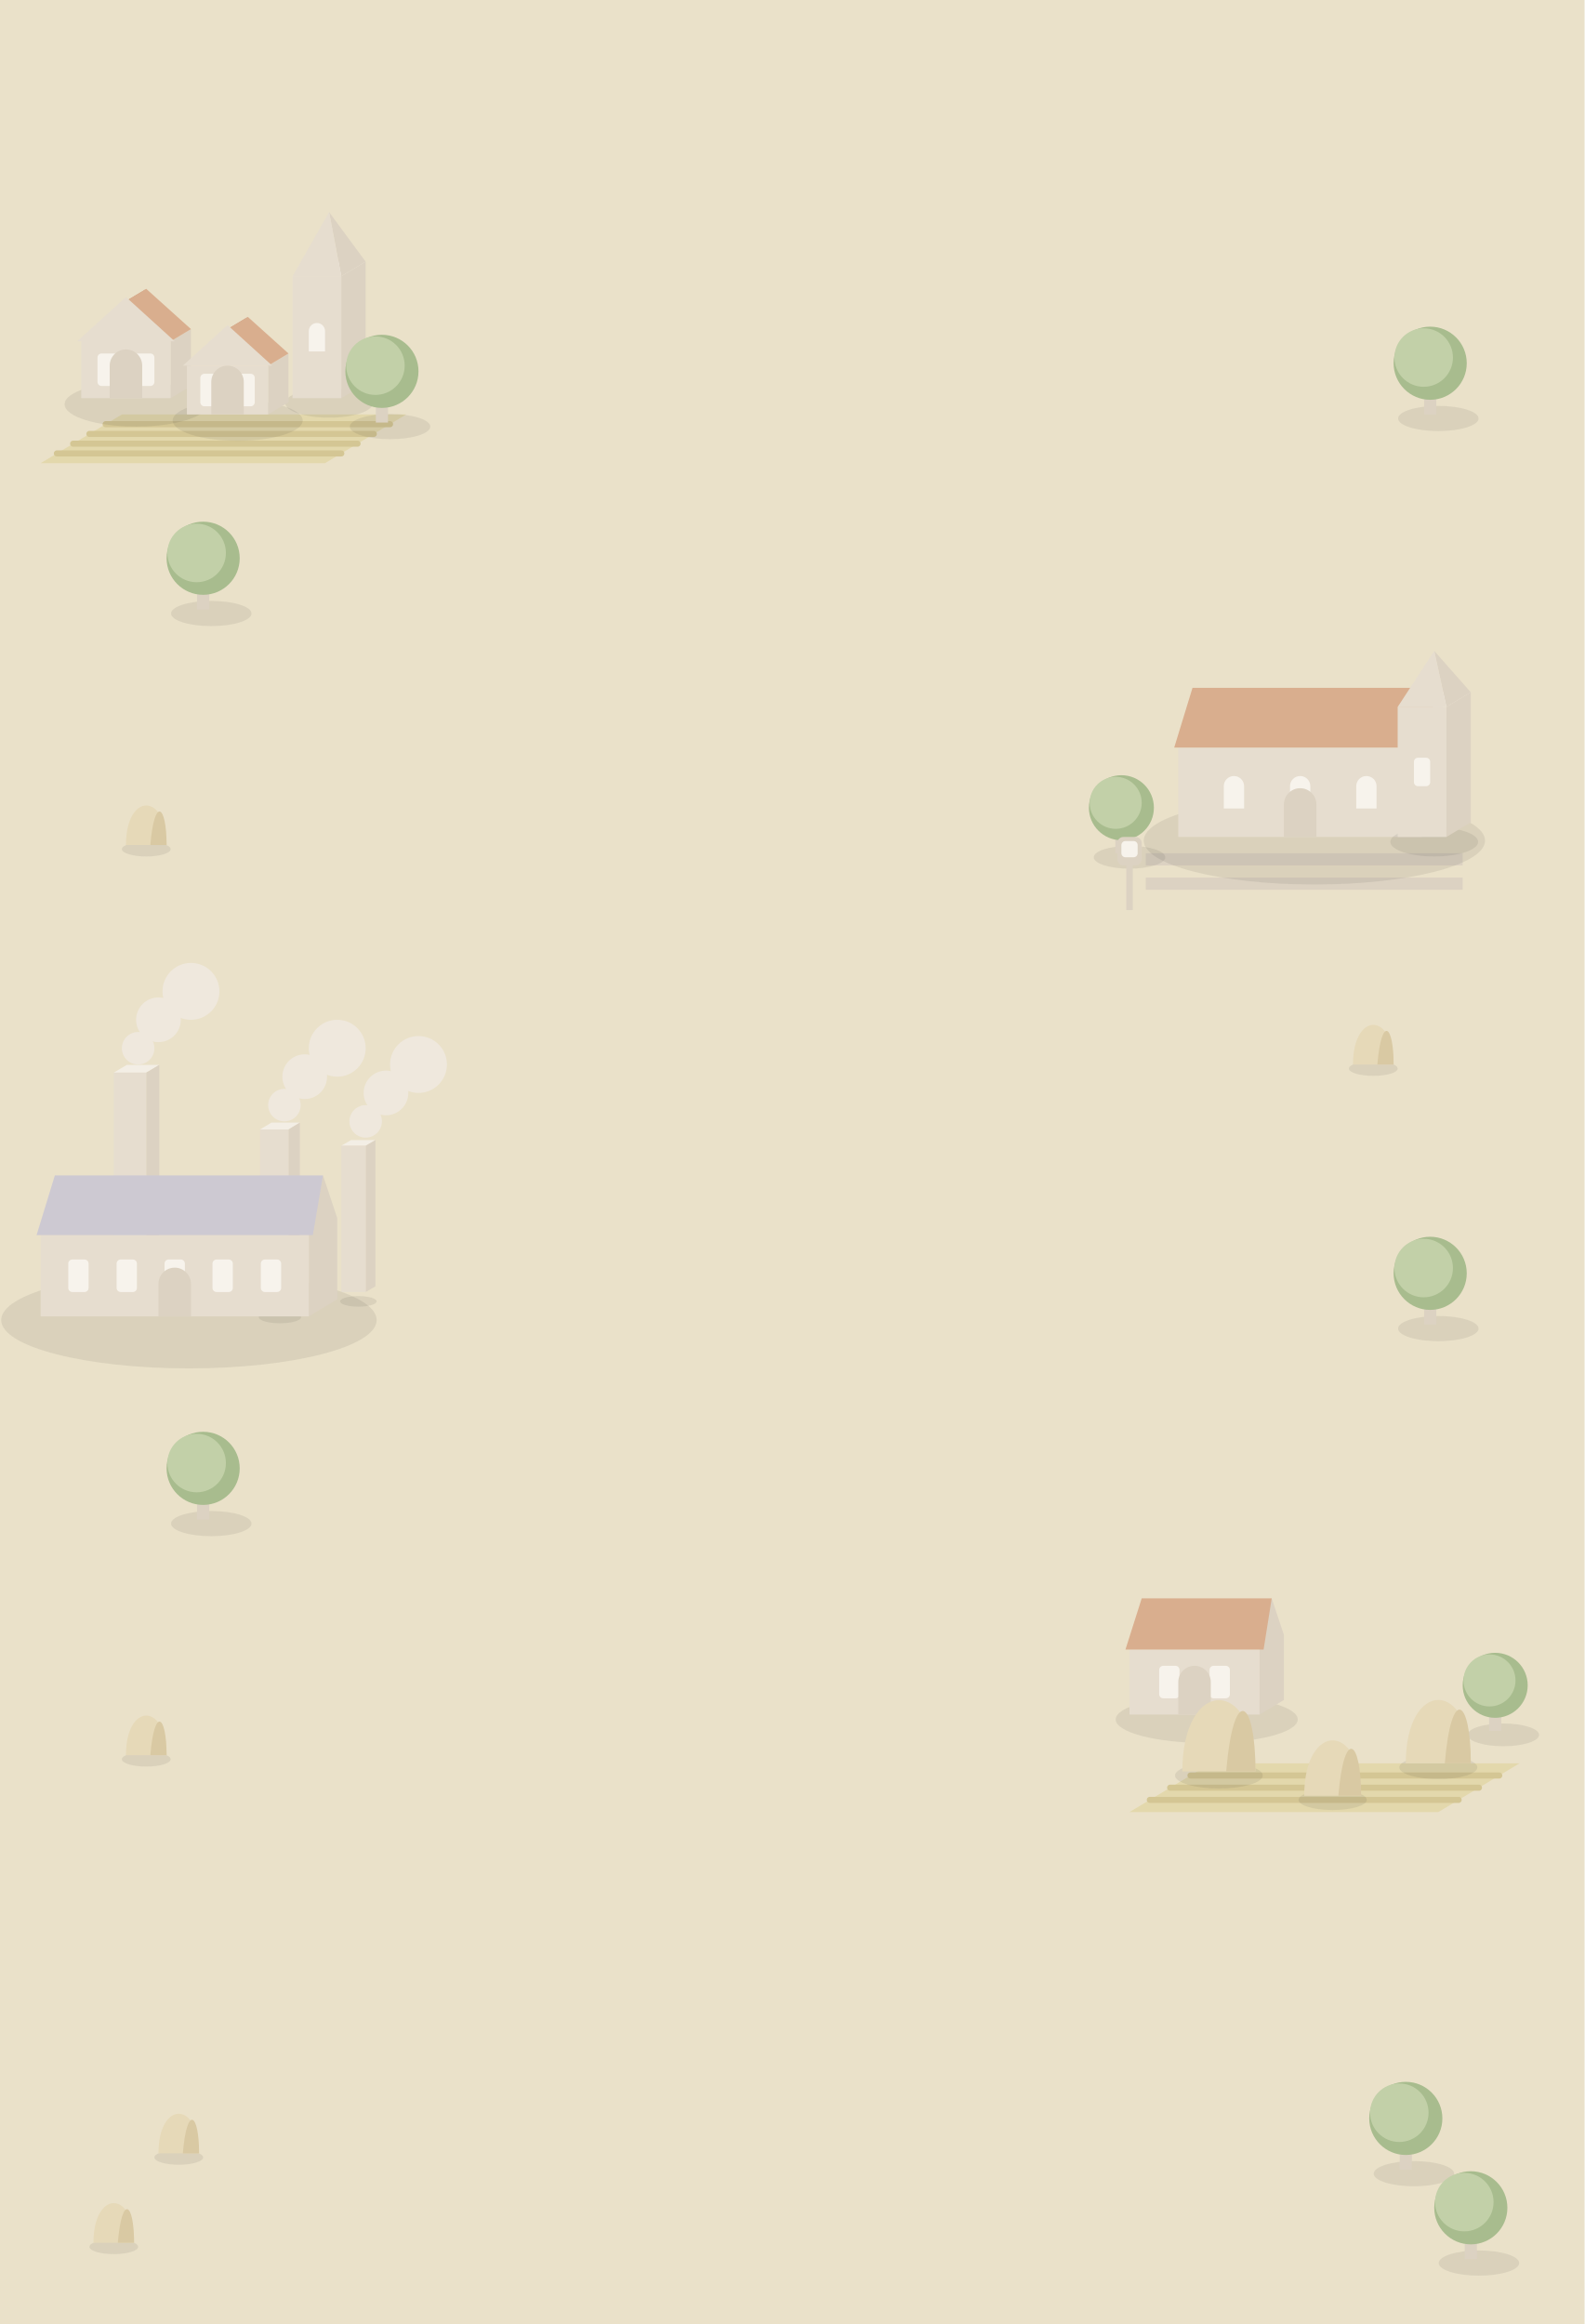
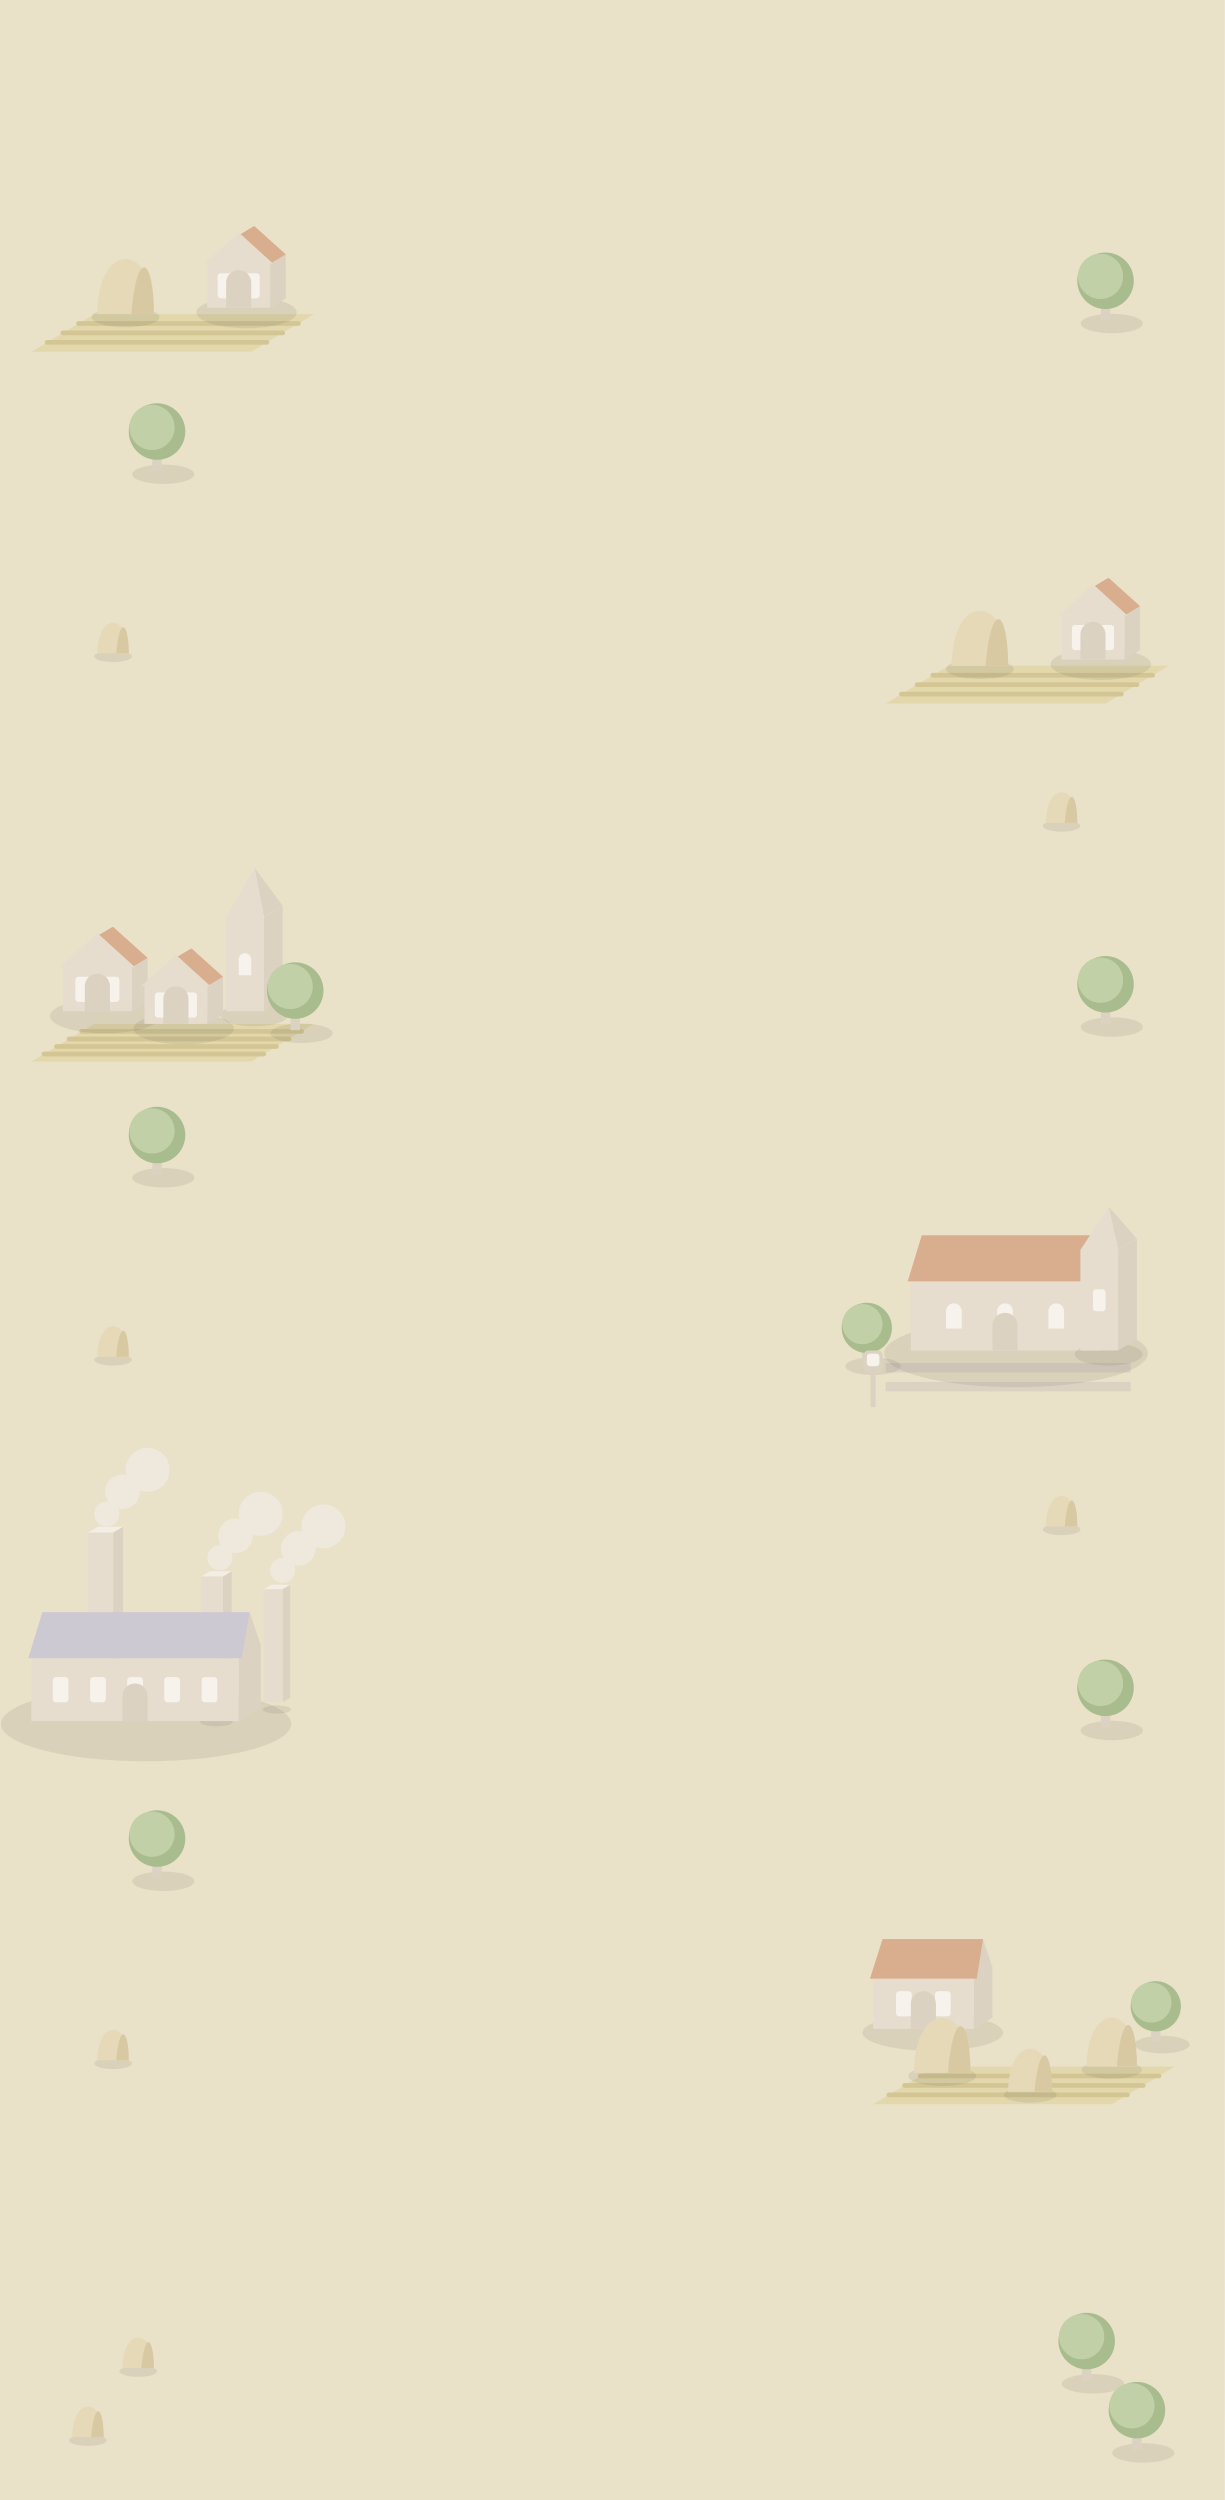
- <svg xmlns="http://www.w3.org/2000/svg" viewBox="0 0 390 572" width="390" height="572" data-points="120,420 268,308 130,196 274,84">
+ <svg xmlns="http://www.w3.org/2000/svg" viewBox="0 0 390 796" width="390" height="796" data-points="126,644 272,532 120,420 268,308 130,196 274,84">
  <style>.tint{fill:#eae1c9}.c0{fill:#efe8dd}.s-c0{stroke:#efe8dd}.c1{fill:#e6ddcf}.s-c1{stroke:#e6ddcf}.c2{fill:#dcd2c2}.s-c2{stroke:#dcd2c2}.c3{fill:#f3eee5}.s-c3{stroke:#f3eee5}.c4{fill:#f7f3ec}.s-c4{stroke:#f7f3ec}.c5{fill:#d9ae8e}.s-c5{stroke:#d9ae8e}.c6{fill:#c8957a}.s-c6{stroke:#c8957a}.c7{fill:#cdc9d2}.s-c7{stroke:#cdc9d2}.c8{fill:#b6b1bd}.s-c8{stroke:#b6b1bd}.c9{fill:#c2d0a8}.s-c9{stroke:#c2d0a8}.c10{fill:#a8bc8e}.s-c10{stroke:#a8bc8e}.c11{fill:#cfe0e4}.s-c11{stroke:#cfe0e4}.c12{fill:#e9f2f3}.s-c12{stroke:#e9f2f3}.c13{fill:rgba(35, 32, 28, .08)}.s-c13{stroke:rgba(35, 32, 28, .08)}.c14{fill:#e9b97c}.s-c14{stroke:#e9b97c}.c15{fill:#e6d9b8}.s-c15{stroke:#e6d9b8}.c16{fill:#d9c9a3}.s-c16{stroke:#d9c9a3}.c17{fill:#e3d8ac}.s-c17{stroke:#e3d8ac}.c18{fill:#d4c694}.s-c18{stroke:#d4c694}.c19{fill:#e9dba0}.s-c19{stroke:#e9dba0}.c20{fill:#d9c884}.s-c20{stroke:#d9c884}.c21{fill:#e2c25e}.s-c21{stroke:#e2c25e}.c22{fill:#ebd38a}.s-c22{stroke:#ebd38a}.c23{fill:#e7c98a}.s-c23{stroke:#e7c98a}@media(prefers-color-scheme:dark){.tint{fill:#26231c}.c0{fill:#2c2721}.s-c0{stroke:#2c2721}.c1{fill:#373129}.s-c1{stroke:#373129}.c2{fill:#2d2823}.s-c2{stroke:#2d2823}.c3{fill:#433c33}.s-c3{stroke:#433c33}.c4{fill:#8b7146}.s-c4{stroke:#8b7146}.c5{fill:#5c4136}.s-c5{stroke:#5c4136}.c6{fill:#4b342b}.s-c6{stroke:#4b342b}.c7{fill:#3c3b42}.s-c7{stroke:#3c3b42}.c8{fill:#2f2e35}.s-c8{stroke:#2f2e35}.c9{fill:#3f4b34}.s-c9{stroke:#3f4b34}.c10{fill:#33402a}.s-c10{stroke:#33402a}.c11{fill:#2a3a40}.s-c11{stroke:#2a3a40}.c12{fill:#354850}.s-c12{stroke:#354850}.c13{fill:rgba(0, 0, 0, .28)}.s-c13{stroke:rgba(0, 0, 0, .28)}.c14{fill:#8c6a44}.s-c14{stroke:#8c6a44}.c15{fill:#58492f}.s-c15{stroke:#58492f}.c16{fill:#4a3d28}.s-c16{stroke:#4a3d28}.c17{fill:#4a4430}.s-c17{stroke:#4a4430}.c18{fill:#403a27}.s-c18{stroke:#403a27}.c19{fill:#55502f}.s-c19{stroke:#55502f}.c20{fill:#4a4528}.s-c20{stroke:#4a4528}.c21{fill:#8f7430}.s-c21{stroke:#8f7430}.c22{fill:#a3863c}.s-c22{stroke:#a3863c}.c23{fill:#7a6236}.s-c23{stroke:#7a6236}}</style>
-   <rect x="0" y="0" width="390" height="572" class="tint" />
-   <path d="M10 114 L80 114 L100 102 L30 102Z" class="c17" />
-   <path d="M14 111.6L84 111.6" fill="none" class="s-c18" stroke-width="1.5" stroke-linecap="round" stroke-linejoin="round" />
-   <path d="M18 109.2L88 109.2" fill="none" class="s-c18" stroke-width="1.5" stroke-linecap="round" stroke-linejoin="round" />
-   <path d="M22 106.8L92 106.8" fill="none" class="s-c18" stroke-width="1.5" stroke-linecap="round" stroke-linejoin="round" />
-   <path d="M26 104.4L96 104.4" fill="none" class="s-c18" stroke-width="1.5" stroke-linecap="round" stroke-linejoin="round" />
-   <ellipse cx="33.5" cy="99.5" rx="17.6" ry="5.5" class="c13" />
-   <path d="M31 74.1 L20 84 L25 81 L36 71.1Z" class="c6" />
-   <path d="M42 98 L42 84 L47 81 L47 95Z" class="c2" />
-   <path d="M31 74.1 L42 84 L47 81 L36 71.1Z" class="c5" />
-   <rect x="20" y="84" width="22" height="14" class="c1" />
-   <path d="M19 84 L31 73.1 L43 84Z" class="c1" />
-   <rect x="24" y="87" width="5" height="8" class="c4" rx="1" />
-   <rect x="33" y="87" width="5" height="8" class="c4" rx="1" />
-   <path d="M27 98V90a4 4 0 0 1 8 0V98Z" class="c2" />
-   <ellipse cx="81" cy="99.2" rx="10.8" ry="3.6" class="c13" />
-   <path d="M72 68 L84 68 L90 64.4 L78 64.4Z" class="c3" />
-   <path d="M84 98 L84 68 L90 64.4 L90 94.4Z" class="c2" />
-   <rect x="72" y="68" width="12" height="30" class="c1" />
-   <path d="M76 86.5V81.5a2 2 0 0 1 4 0V86.5Z" class="c4" />
-   <path d="M84 68 L90 64.4 L81 52.2Z" class="c2" />
-   <path d="M72 68 L84 68 L81 52.2Z" class="c1" />
-   <ellipse cx="58.5" cy="103.5" rx="16" ry="5" class="c13" />
-   <path d="M56 81 L46 90 L51 87 L61 78Z" class="c6" />
-   <path d="M66 102 L66 90 L71 87 L71 99Z" class="c2" />
-   <path d="M56 81 L66 90 L71 87 L61 78Z" class="c5" />
-   <rect x="46" y="90" width="20" height="12" class="c1" />
-   <path d="M45 90 L56 80 L67 90Z" class="c1" />
-   <rect x="49.3" y="92" width="5" height="8" class="c4" rx="1" />
-   <rect x="57.7" y="92" width="5" height="8" class="c4" rx="1" />
-   <path d="M52 102V94a4 4 0 0 1 8 0V102Z" class="c2" />
+   <rect x="0" y="0" width="390" height="796" class="tint" />
+   <path d="M10 112 L80 112 L100 100 L30 100Z" class="c17" />
+   <path d="M15 109L85 109" fill="none" class="s-c18" stroke-width="1.5" stroke-linecap="round" stroke-linejoin="round" />
+   <path d="M20 106L90 106" fill="none" class="s-c18" stroke-width="1.5" stroke-linecap="round" stroke-linejoin="round" />
+   <path d="M25 103L95 103" fill="none" class="s-c18" stroke-width="1.5" stroke-linecap="round" stroke-linejoin="round" />
+   <path d="M282 224 L352 224 L372 212 L302 212Z" class="c17" />
+   <path d="M287 221L357 221" fill="none" class="s-c18" stroke-width="1.5" stroke-linecap="round" stroke-linejoin="round" />
+   <path d="M292 218L362 218" fill="none" class="s-c18" stroke-width="1.5" stroke-linecap="round" stroke-linejoin="round" />
+   <path d="M297 215L367 215" fill="none" class="s-c18" stroke-width="1.5" stroke-linecap="round" stroke-linejoin="round" />
+   <path d="M10 338 L80 338 L100 326 L30 326Z" class="c17" />
+   <path d="M14 335.6L84 335.6" fill="none" class="s-c18" stroke-width="1.5" stroke-linecap="round" stroke-linejoin="round" />
+   <path d="M18 333.2L88 333.2" fill="none" class="s-c18" stroke-width="1.5" stroke-linecap="round" stroke-linejoin="round" />
+   <path d="M22 330.8L92 330.8" fill="none" class="s-c18" stroke-width="1.5" stroke-linecap="round" stroke-linejoin="round" />
+   <path d="M26 328.4L96 328.4" fill="none" class="s-c18" stroke-width="1.5" stroke-linecap="round" stroke-linejoin="round" />
+   <ellipse cx="78.5" cy="99.5" rx="16" ry="5" class="c13" />
+   <path d="M76 75 L66 84 L71 81 L81 72Z" class="c6" />
+   <path d="M86 98 L86 84 L91 81 L91 95Z" class="c2" />
+   <path d="M76 75 L86 84 L91 81 L81 72Z" class="c5" />
+   <rect x="66" y="84" width="20" height="14" class="c1" />
+   <path d="M65 84 L76 74 L87 84Z" class="c1" />
+   <rect x="69.3" y="87" width="5" height="8" class="c4" rx="1" />
+   <rect x="77.7" y="87" width="5" height="8" class="c4" rx="1" />
+   <path d="M72 98V90a4 4 0 0 1 8 0V98Z" class="c2" />
+   <ellipse cx="40" cy="101" rx="10.8" ry="3.2" class="c13" />
+   <path d="M31 100C31 76.6 49 76.6 49 100Z" class="c15" />
+   <path d="M41.8 100C43.6 78.4 49 82 49 100Z" class="c16" />
  <ellipse cx="354" cy="103" rx="9.9" ry="3.1" class="c13" />
  <rect x="350.5" y="93.9" width="3" height="8.1" class="c2" />
  <circle cx="352" cy="89.4" r="9" class="c10" />
  <circle cx="350.4" cy="88" r="7.2" class="c9" />
-   <ellipse cx="96" cy="105" rx="9.9" ry="3.1" class="c13" />
-   <rect x="92.5" y="95.9" width="3" height="8.1" class="c2" />
-   <circle cx="94" cy="91.4" r="9" class="c10" />
-   <circle cx="92.4" cy="90" r="7.2" class="c9" />
-   <path d="M278 446 L354 446 L374 434 L298 434Z" class="c17" />
-   <path d="M283 443L359 443" fill="none" class="s-c18" stroke-width="1.5" stroke-linecap="round" stroke-linejoin="round" />
-   <path d="M288 440L364 440" fill="none" class="s-c18" stroke-width="1.5" stroke-linecap="round" stroke-linejoin="round" />
-   <path d="M293 437L369 437" fill="none" class="s-c18" stroke-width="1.5" stroke-linecap="round" stroke-linejoin="round" />
  <ellipse cx="52" cy="151" rx="9.9" ry="3.1" class="c13" />
  <rect x="48.5" y="141.9" width="3" height="8.1" class="c2" />
  <circle cx="50" cy="137.4" r="9" class="c10" />
  <circle cx="48.4" cy="136.1" r="7.2" class="c9" />
-   <rect x="282" y="210" width="78" height="3" class="c2" />
-   <rect x="282" y="216" width="78" height="3" class="c2" />
-   <ellipse cx="323.5" cy="206.9" rx="42" ry="10.8" class="c13" />
-   <path d="M350 206 L350 184 L353.5 169.3 L357 179.8 L357 201.8Z" class="c2" />
-   <rect x="290" y="184" width="60" height="22" class="c1" />
-   <path d="M289 184 L351 184 L353.5 169.3 L293.5 169.3Z" class="c5" />
-   <path d="M301.2 199V193.5a2.5 2.5 0 0 1 5 0V199Z" class="c4" />
-   <path d="M317.5 199V193.5a2.5 2.5 0 0 1 5 0V199Z" class="c4" />
-   <path d="M333.8 199V193.5a2.5 2.5 0 0 1 5 0V199Z" class="c4" />
-   <path d="M316 206V198a4 4 0 0 1 8 0V206Z" class="c2" />
-   <ellipse cx="353" cy="207.2" rx="10.8" ry="3.6" class="c13" />
-   <path d="M344 174 L356 174 L362 170.4 L350 170.4Z" class="c3" />
-   <path d="M356 206 L356 174 L362 170.4 L362 202.4Z" class="c2" />
-   <rect x="344" y="174" width="12" height="32" class="c1" />
-   <rect x="348" y="186.5" width="4" height="7" class="c4" rx="1" />
-   <path d="M356 174 L362 170.4 L353 160.2Z" class="c2" />
-   <path d="M344 174 L356 174 L353 160.2Z" class="c1" />
  <ellipse cx="36" cy="209" rx="6" ry="1.8" class="c13" />
  <path d="M31 208C31 195 41 195 41 208Z" class="c15" />
  <path d="M37 208C38 196 41 198 41 208Z" class="c16" />
-   <ellipse cx="278" cy="211" rx="8.8" ry="2.8" class="c13" />
-   <rect x="274.5" y="202.8" width="3" height="7.2" class="c2" />
-   <circle cx="276" cy="198.8" r="8" class="c10" />
-   <circle cx="274.6" cy="197.6" r="6.4" class="c9" />
-   <rect x="277.2" y="212" width="1.6" height="12" class="c2" />
-   <rect x="275" y="206" width="6" height="7" class="c2" rx="1.5" />
-   <rect x="276" y="207" width="4" height="4" class="c4" rx="1" />
+   <ellipse cx="350.5" cy="211.5" rx="16" ry="5" class="c13" />
+   <path d="M348 187 L338 196 L343 193 L353 184Z" class="c6" />
+   <path d="M358 210 L358 196 L363 193 L363 207Z" class="c2" />
+   <path d="M348 187 L358 196 L363 193 L353 184Z" class="c5" />
+   <rect x="338" y="196" width="20" height="14" class="c1" />
+   <path d="M337 196 L348 186 L359 196Z" class="c1" />
+   <rect x="341.3" y="199" width="5" height="8" class="c4" rx="1" />
+   <rect x="349.7" y="199" width="5" height="8" class="c4" rx="1" />
+   <path d="M344 210V202a4 4 0 0 1 8 0V210Z" class="c2" />
+   <ellipse cx="312" cy="213" rx="10.8" ry="3.2" class="c13" />
+   <path d="M303 212C303 188.6 321 188.6 321 212Z" class="c15" />
+   <path d="M313.8 212C315.6 190.4 321 194 321 212Z" class="c16" />
  <ellipse cx="338" cy="263" rx="6" ry="1.8" class="c13" />
  <path d="M333 262C333 249 343 249 343 262Z" class="c15" />
  <path d="M339 262C340 250 343 252 343 262Z" class="c16" />
-   <circle cx="90" cy="276" r="4" class="c0" />
-   <circle cx="95" cy="269" r="5.5" class="c0" />
-   <circle cx="103" cy="262" r="7" class="c0" />
-   <ellipse cx="88.2" cy="320.3" rx="4.5" ry="1.3" class="c13" />
-   <path d="M84 282 L90 282 L92.4 280.6 L86.4 280.6Z" class="c3" />
-   <path d="M90 318 L90 282 L92.4 280.6 L92.4 316.6Z" class="c2" />
-   <rect x="84" y="282" width="6" height="36" class="c1" />
-   <circle cx="34" cy="258" r="4" class="c0" />
-   <circle cx="39" cy="251" r="5.5" class="c0" />
-   <circle cx="47" cy="244" r="7" class="c0" />
-   <ellipse cx="33.6" cy="322" rx="6" ry="1.8" class="c13" />
-   <path d="M28 264 L36 264 L39.2 262.1 L31.2 262.1Z" class="c3" />
-   <path d="M36 320 L36 264 L39.2 262.1 L39.2 318.1Z" class="c2" />
-   <rect x="28" y="264" width="8" height="56" class="c1" />
-   <circle cx="70" cy="272" r="4" class="c0" />
-   <circle cx="75" cy="265" r="5.5" class="c0" />
-   <circle cx="83" cy="258" r="7" class="c0" />
-   <ellipse cx="68.9" cy="324.2" rx="5.2" ry="1.5" class="c13" />
-   <path d="M64 278 L71 278 L73.8 276.3 L66.8 276.3Z" class="c3" />
-   <path d="M71 322 L71 278 L73.8 276.3 L73.8 320.3Z" class="c2" />
-   <rect x="64" y="278" width="7" height="44" class="c1" />
-   <ellipse cx="46.5" cy="324.9" rx="46.2" ry="11.9" class="c13" />
-   <path d="M76 324 L76 304 L79.5 289.3 L83 299.8 L83 319.8Z" class="c2" />
-   <rect x="10" y="304" width="66" height="20" class="c1" />
-   <path d="M9 304 L77 304 L79.5 289.3 L13.5 289.3Z" class="c7" />
-   <rect x="16.8" y="310" width="5" height="8" class="c4" rx="1" />
-   <rect x="28.7" y="310" width="5" height="8" class="c4" rx="1" />
-   <rect x="40.5" y="310" width="5" height="8" class="c4" rx="1" />
-   <rect x="52.3" y="310" width="5" height="8" class="c4" rx="1" />
-   <rect x="64.2" y="310" width="5" height="8" class="c4" rx="1" />
-   <path d="M39 324V316a4 4 0 0 1 8 0V324Z" class="c2" />
+   <ellipse cx="33.5" cy="323.5" rx="17.6" ry="5.5" class="c13" />
+   <path d="M31 298.1 L20 308 L25 305 L36 295.1Z" class="c6" />
+   <path d="M42 322 L42 308 L47 305 L47 319Z" class="c2" />
+   <path d="M31 298.1 L42 308 L47 305 L36 295.1Z" class="c5" />
+   <rect x="20" y="308" width="22" height="14" class="c1" />
+   <path d="M19 308 L31 297.1 L43 308Z" class="c1" />
+   <rect x="24" y="311" width="5" height="8" class="c4" rx="1" />
+   <rect x="33" y="311" width="5" height="8" class="c4" rx="1" />
+   <path d="M27 322V314a4 4 0 0 1 8 0V322Z" class="c2" />
+   <ellipse cx="81" cy="323.2" rx="10.8" ry="3.6" class="c13" />
+   <path d="M72 292 L84 292 L90 288.4 L78 288.4Z" class="c3" />
+   <path d="M84 322 L84 292 L90 288.4 L90 318.4Z" class="c2" />
+   <rect x="72" y="292" width="12" height="30" class="c1" />
+   <path d="M76 310.5V305.5a2 2 0 0 1 4 0V310.5Z" class="c4" />
+   <path d="M84 292 L90 288.4 L81 276.2Z" class="c2" />
+   <path d="M72 292 L84 292 L81 276.2Z" class="c1" />
+   <ellipse cx="58.5" cy="327.5" rx="16" ry="5" class="c13" />
+   <path d="M56 305 L46 314 L51 311 L61 302Z" class="c6" />
+   <path d="M66 326 L66 314 L71 311 L71 323Z" class="c2" />
+   <path d="M56 305 L66 314 L71 311 L61 302Z" class="c5" />
+   <rect x="46" y="314" width="20" height="12" class="c1" />
+   <path d="M45 314 L56 304 L67 314Z" class="c1" />
+   <rect x="49.3" y="316" width="5" height="8" class="c4" rx="1" />
+   <rect x="57.7" y="316" width="5" height="8" class="c4" rx="1" />
+   <path d="M52 326V318a4 4 0 0 1 8 0V326Z" class="c2" />
  <ellipse cx="354" cy="327" rx="9.9" ry="3.1" class="c13" />
  <rect x="350.5" y="317.9" width="3" height="8.1" class="c2" />
  <circle cx="352" cy="313.4" r="9" class="c10" />
  <circle cx="350.4" cy="312.1" r="7.2" class="c9" />
+   <ellipse cx="96" cy="329" rx="9.9" ry="3.1" class="c13" />
+   <rect x="92.5" y="319.9" width="3" height="8.1" class="c2" />
+   <circle cx="94" cy="315.4" r="9" class="c10" />
+   <circle cx="92.4" cy="314.1" r="7.2" class="c9" />
+   <path d="M278 670 L354 670 L374 658 L298 658Z" class="c17" />
+   <path d="M283 667L359 667" fill="none" class="s-c18" stroke-width="1.5" stroke-linecap="round" stroke-linejoin="round" />
+   <path d="M288 664L364 664" fill="none" class="s-c18" stroke-width="1.5" stroke-linecap="round" stroke-linejoin="round" />
+   <path d="M293 661L369 661" fill="none" class="s-c18" stroke-width="1.5" stroke-linecap="round" stroke-linejoin="round" />
  <ellipse cx="52" cy="375" rx="9.9" ry="3.1" class="c13" />
  <rect x="48.5" y="365.9" width="3" height="8.1" class="c2" />
  <circle cx="50" cy="361.4" r="9" class="c10" />
  <circle cx="48.4" cy="360.1" r="7.2" class="c9" />
-   <ellipse cx="297" cy="423.2" rx="22.4" ry="5.8" class="c13" />
-   <path d="M310 422 L310 406 L313 393.4 L316 402.4 L316 418.4Z" class="c2" />
-   <rect x="278" y="406" width="32" height="16" class="c1" />
-   <path d="M277 406 L311 406 L313 393.4 L281 393.4Z" class="c5" />
-   <rect x="285.3" y="410" width="5" height="8" class="c4" rx="1" />
-   <rect x="297.7" y="410" width="5" height="8" class="c4" rx="1" />
-   <path d="M290 422V414a4 4 0 0 1 8 0V422Z" class="c2" />
-   <ellipse cx="370" cy="427" rx="8.8" ry="2.8" class="c13" />
-   <rect x="366.5" y="418.8" width="3" height="7.2" class="c2" />
-   <circle cx="368" cy="414.8" r="8" class="c10" />
-   <circle cx="366.6" cy="413.6" r="6.4" class="c9" />
+   <rect x="282" y="434" width="78" height="3" class="c2" />
+   <rect x="282" y="440" width="78" height="3" class="c2" />
+   <ellipse cx="323.5" cy="430.9" rx="42" ry="10.8" class="c13" />
+   <path d="M350 430 L350 408 L353.5 393.3 L357 403.8 L357 425.8Z" class="c2" />
+   <rect x="290" y="408" width="60" height="22" class="c1" />
+   <path d="M289 408 L351 408 L353.5 393.3 L293.5 393.3Z" class="c5" />
+   <path d="M301.2 423V417.5a2.5 2.5 0 0 1 5 0V423Z" class="c4" />
+   <path d="M317.5 423V417.5a2.5 2.5 0 0 1 5 0V423Z" class="c4" />
+   <path d="M333.8 423V417.5a2.5 2.5 0 0 1 5 0V423Z" class="c4" />
+   <path d="M316 430V422a4 4 0 0 1 8 0V430Z" class="c2" />
+   <ellipse cx="353" cy="431.2" rx="10.8" ry="3.6" class="c13" />
+   <path d="M344 398 L356 398 L362 394.4 L350 394.4Z" class="c3" />
+   <path d="M356 430 L356 398 L362 394.4 L362 426.4Z" class="c2" />
+   <rect x="344" y="398" width="12" height="32" class="c1" />
+   <rect x="348" y="410.5" width="4" height="7" class="c4" rx="1" />
+   <path d="M356 398 L362 394.4 L353 384.2Z" class="c2" />
+   <path d="M344 398 L356 398 L353 384.2Z" class="c1" />
  <ellipse cx="36" cy="433" rx="6" ry="1.8" class="c13" />
  <path d="M31 432C31 419 41 419 41 432Z" class="c15" />
  <path d="M37 432C38 420 41 422 41 432Z" class="c16" />
-   <ellipse cx="354" cy="435" rx="9.6" ry="2.9" class="c13" />
-   <path d="M346 434C346 413.2 362 413.2 362 434Z" class="c15" />
-   <path d="M355.6 434C357.2 414.8 362 418 362 434Z" class="c16" />
-   <ellipse cx="300" cy="437" rx="10.8" ry="3.2" class="c13" />
-   <path d="M291 436C291 412.6 309 412.6 309 436Z" class="c15" />
-   <path d="M301.8 436C303.6 414.4 309 418 309 436Z" class="c16" />
-   <ellipse cx="328" cy="443" rx="8.4" ry="2.5" class="c13" />
-   <path d="M321 442C321 423.8 335 423.8 335 442Z" class="c15" />
-   <path d="M329.4 442C330.8 425.2 335 428 335 442Z" class="c16" />
-   <ellipse cx="44" cy="531" rx="6" ry="1.8" class="c13" />
-   <path d="M39 530C39 517 49 517 49 530Z" class="c15" />
-   <path d="M45 530C46 518 49 520 49 530Z" class="c16" />
-   <ellipse cx="348" cy="535" rx="9.9" ry="3.1" class="c13" />
-   <rect x="344.5" y="525.9" width="3" height="8.1" class="c2" />
-   <circle cx="346" cy="521.4" r="9" class="c10" />
-   <circle cx="344.4" cy="520" r="7.2" class="c9" />
-   <ellipse cx="28" cy="553" rx="6" ry="1.8" class="c13" />
-   <path d="M23 552C23 539 33 539 33 552Z" class="c15" />
-   <path d="M29 552C30 540 33 542 33 552Z" class="c16" />
-   <ellipse cx="364" cy="557" rx="9.9" ry="3.1" class="c13" />
-   <rect x="360.5" y="547.9" width="3" height="8.1" class="c2" />
-   <circle cx="362" cy="543.4" r="9" class="c10" />
-   <circle cx="360.4" cy="542" r="7.2" class="c9" />
+   <ellipse cx="278" cy="435" rx="8.8" ry="2.8" class="c13" />
+   <rect x="274.5" y="426.8" width="3" height="7.2" class="c2" />
+   <circle cx="276" cy="422.8" r="8" class="c10" />
+   <circle cx="274.6" cy="421.6" r="6.4" class="c9" />
+   <rect x="277.2" y="436" width="1.6" height="12" class="c2" />
+   <rect x="275" y="430" width="6" height="7" class="c2" rx="1.5" />
+   <rect x="276" y="431" width="4" height="4" class="c4" rx="1" />
+   <ellipse cx="338" cy="487" rx="6" ry="1.8" class="c13" />
+   <path d="M333 486C333 473 343 473 343 486Z" class="c15" />
+   <path d="M339 486C340 474 343 476 343 486Z" class="c16" />
+   <circle cx="90" cy="500" r="4" class="c0" />
+   <circle cx="95" cy="493" r="5.5" class="c0" />
+   <circle cx="103" cy="486" r="7" class="c0" />
+   <ellipse cx="88.2" cy="544.3" rx="4.5" ry="1.3" class="c13" />
+   <path d="M84 506 L90 506 L92.4 504.6 L86.4 504.6Z" class="c3" />
+   <path d="M90 542 L90 506 L92.4 504.6 L92.4 540.6Z" class="c2" />
+   <rect x="84" y="506" width="6" height="36" class="c1" />
+   <circle cx="34" cy="482" r="4" class="c0" />
+   <circle cx="39" cy="475" r="5.5" class="c0" />
+   <circle cx="47" cy="468" r="7" class="c0" />
+   <ellipse cx="33.6" cy="546" rx="6" ry="1.8" class="c13" />
+   <path d="M28 488 L36 488 L39.2 486.1 L31.2 486.1Z" class="c3" />
+   <path d="M36 544 L36 488 L39.2 486.1 L39.2 542.1Z" class="c2" />
+   <rect x="28" y="488" width="8" height="56" class="c1" />
+   <circle cx="70" cy="496" r="4" class="c0" />
+   <circle cx="75" cy="489" r="5.5" class="c0" />
+   <circle cx="83" cy="482" r="7" class="c0" />
+   <ellipse cx="68.9" cy="548.2" rx="5.2" ry="1.5" class="c13" />
+   <path d="M64 502 L71 502 L73.8 500.3 L66.8 500.3Z" class="c3" />
+   <path d="M71 546 L71 502 L73.8 500.3 L73.8 544.3Z" class="c2" />
+   <rect x="64" y="502" width="7" height="44" class="c1" />
+   <ellipse cx="46.5" cy="548.9" rx="46.2" ry="11.9" class="c13" />
+   <path d="M76 548 L76 528 L79.5 513.3 L83 523.8 L83 543.8Z" class="c2" />
+   <rect x="10" y="528" width="66" height="20" class="c1" />
+   <path d="M9 528 L77 528 L79.5 513.3 L13.5 513.3Z" class="c7" />
+   <rect x="16.8" y="534" width="5" height="8" class="c4" rx="1" />
+   <rect x="28.7" y="534" width="5" height="8" class="c4" rx="1" />
+   <rect x="40.5" y="534" width="5" height="8" class="c4" rx="1" />
+   <rect x="52.3" y="534" width="5" height="8" class="c4" rx="1" />
+   <rect x="64.2" y="534" width="5" height="8" class="c4" rx="1" />
+   <path d="M39 548V540a4 4 0 0 1 8 0V548Z" class="c2" />
+   <ellipse cx="354" cy="551" rx="9.9" ry="3.1" class="c13" />
+   <rect x="350.5" y="541.9" width="3" height="8.1" class="c2" />
+   <circle cx="352" cy="537.4" r="9" class="c10" />
+   <circle cx="350.4" cy="536" r="7.2" class="c9" />
+   <ellipse cx="52" cy="599" rx="9.9" ry="3.1" class="c13" />
+   <rect x="48.5" y="589.9" width="3" height="8.1" class="c2" />
+   <circle cx="50" cy="585.4" r="9" class="c10" />
+   <circle cx="48.4" cy="584" r="7.2" class="c9" />
+   <ellipse cx="297" cy="647.2" rx="22.4" ry="5.8" class="c13" />
+   <path d="M310 646 L310 630 L313 617.4 L316 626.4 L316 642.4Z" class="c2" />
+   <rect x="278" y="630" width="32" height="16" class="c1" />
+   <path d="M277 630 L311 630 L313 617.4 L281 617.4Z" class="c5" />
+   <rect x="285.3" y="634" width="5" height="8" class="c4" rx="1" />
+   <rect x="297.7" y="634" width="5" height="8" class="c4" rx="1" />
+   <path d="M290 646V638a4 4 0 0 1 8 0V646Z" class="c2" />
+   <ellipse cx="370" cy="651" rx="8.8" ry="2.8" class="c13" />
+   <rect x="366.5" y="642.8" width="3" height="7.2" class="c2" />
+   <circle cx="368" cy="638.8" r="8" class="c10" />
+   <circle cx="366.6" cy="637.6" r="6.4" class="c9" />
+   <ellipse cx="36" cy="657" rx="6" ry="1.8" class="c13" />
+   <path d="M31 656C31 643 41 643 41 656Z" class="c15" />
+   <path d="M37 656C38 644 41 646 41 656Z" class="c16" />
+   <ellipse cx="354" cy="659" rx="9.6" ry="2.9" class="c13" />
+   <path d="M346 658C346 637.2 362 637.2 362 658Z" class="c15" />
+   <path d="M355.6 658C357.2 638.8 362 642 362 658Z" class="c16" />
+   <ellipse cx="300" cy="661" rx="10.8" ry="3.2" class="c13" />
+   <path d="M291 660C291 636.6 309 636.6 309 660Z" class="c15" />
+   <path d="M301.8 660C303.6 638.4 309 642 309 660Z" class="c16" />
+   <ellipse cx="328" cy="667" rx="8.4" ry="2.5" class="c13" />
+   <path d="M321 666C321 647.8 335 647.8 335 666Z" class="c15" />
+   <path d="M329.4 666C330.8 649.2 335 652 335 666Z" class="c16" />
+   <ellipse cx="44" cy="755" rx="6" ry="1.8" class="c13" />
+   <path d="M39 754C39 741 49 741 49 754Z" class="c15" />
+   <path d="M45 754C46 742 49 744 49 754Z" class="c16" />
+   <ellipse cx="348" cy="759" rx="9.9" ry="3.1" class="c13" />
+   <rect x="344.5" y="749.9" width="3" height="8.1" class="c2" />
+   <circle cx="346" cy="745.4" r="9" class="c10" />
+   <circle cx="344.4" cy="744" r="7.2" class="c9" />
+   <ellipse cx="28" cy="777" rx="6" ry="1.8" class="c13" />
+   <path d="M23 776C23 763 33 763 33 776Z" class="c15" />
+   <path d="M29 776C30 764 33 766 33 776Z" class="c16" />
+   <ellipse cx="364" cy="781" rx="9.9" ry="3.1" class="c13" />
+   <rect x="360.5" y="771.9" width="3" height="8.1" class="c2" />
+   <circle cx="362" cy="767.4" r="9" class="c10" />
+   <circle cx="360.4" cy="766" r="7.2" class="c9" />
</svg>
